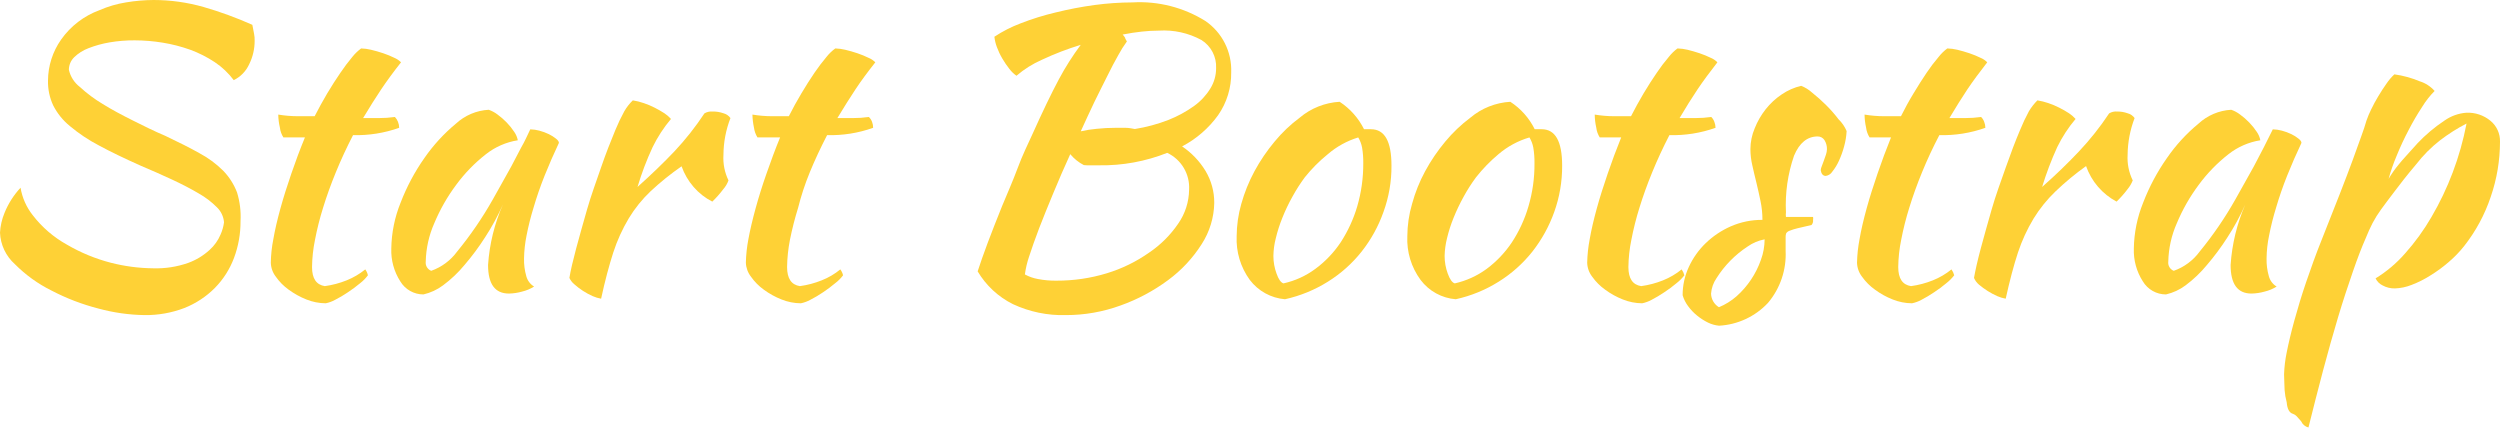
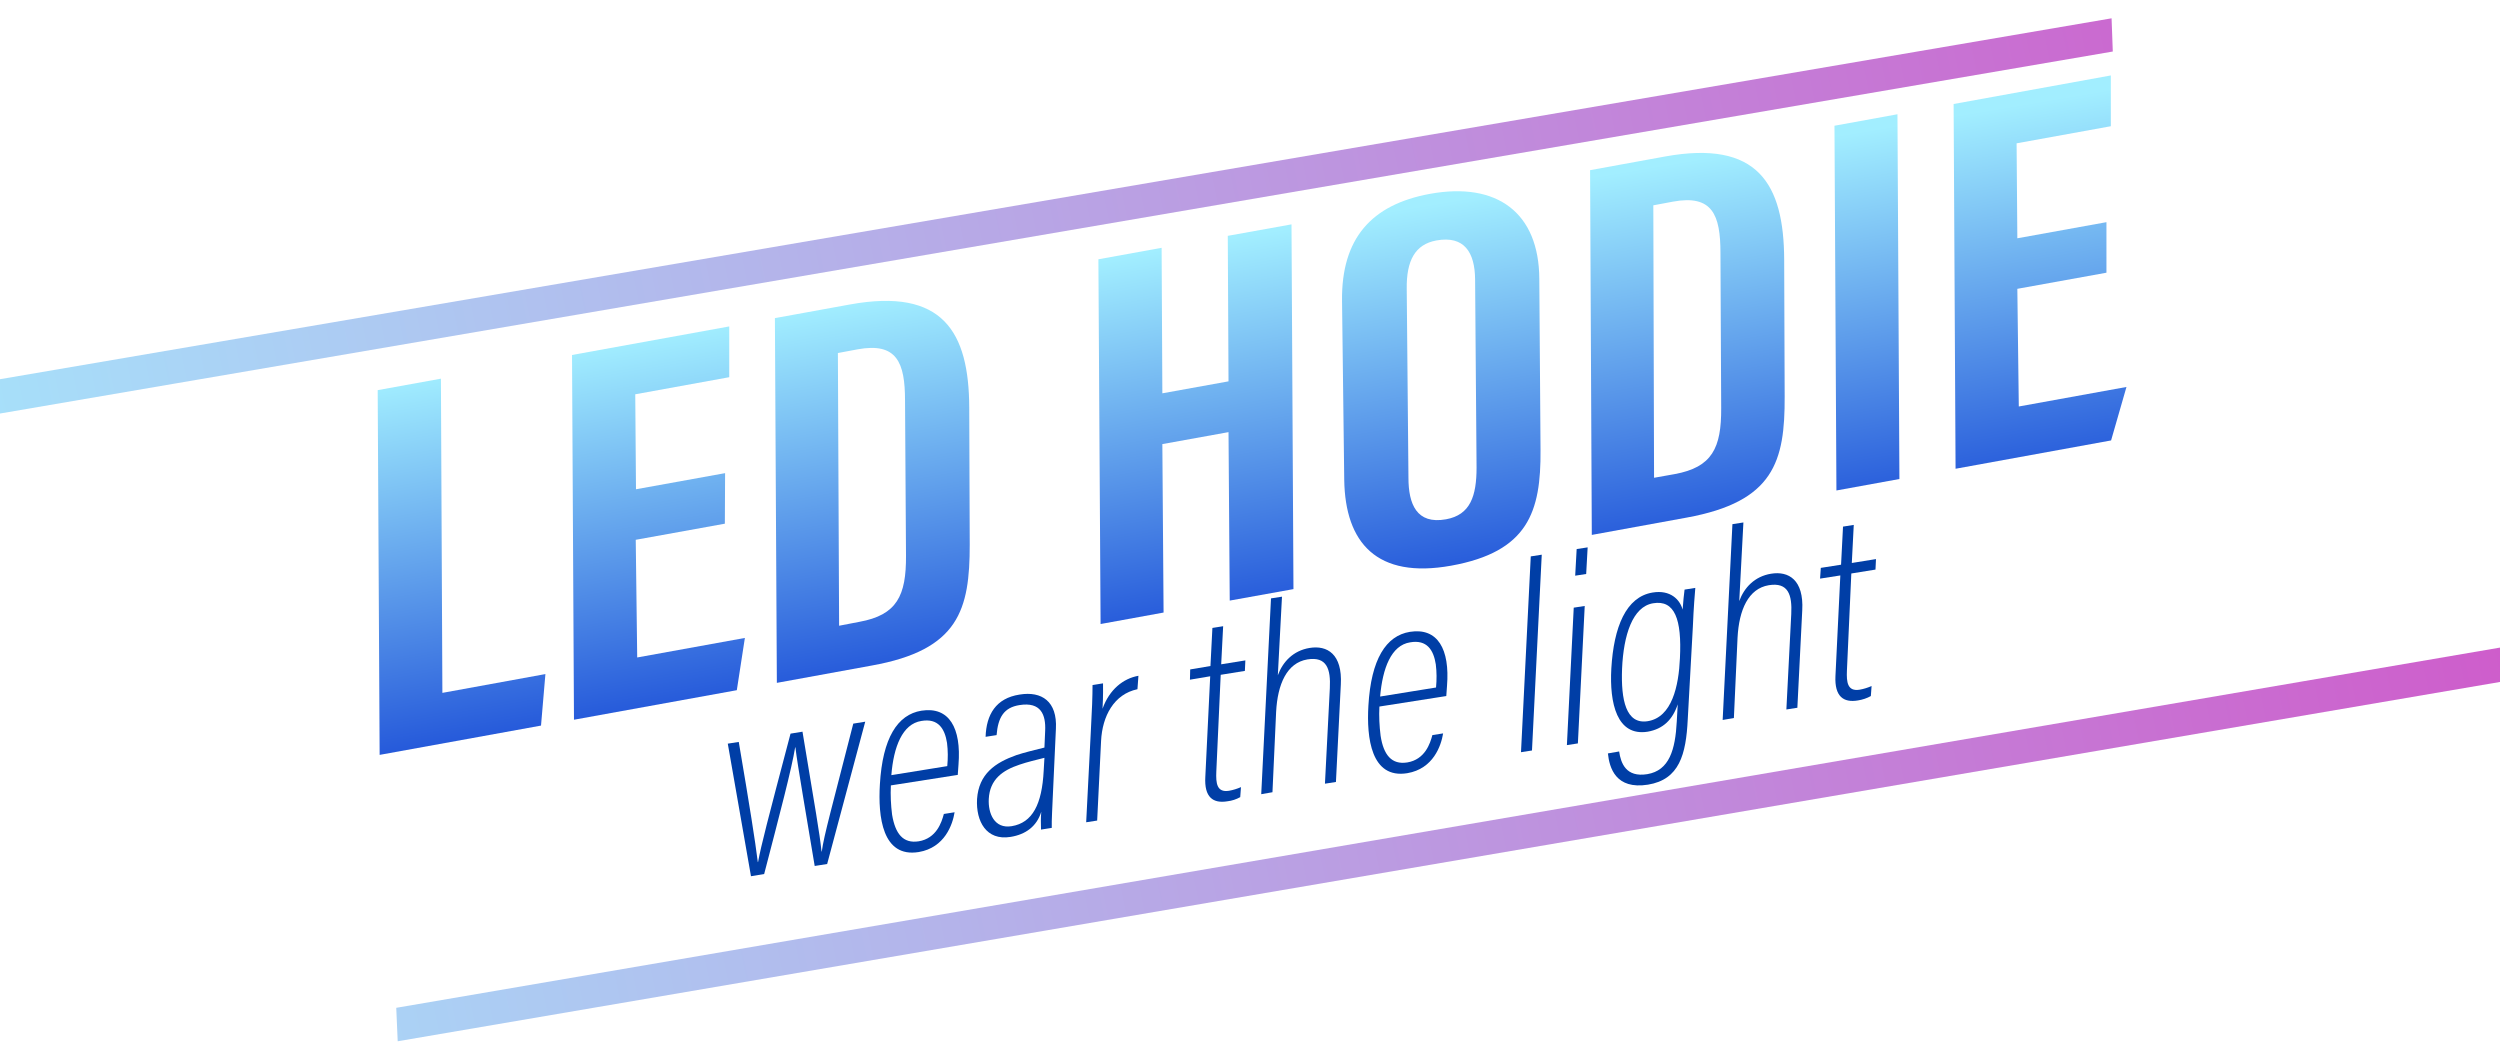
- <svg xmlns="http://www.w3.org/2000/svg" viewBox="0 0 228.66 39.08">
-   <style>.cls-1{fill:#fed136;}</style>
-   <path class="cls-1" d="M23.08,15.17c.07.4.13.68.16.83a2.66,2.66,0,0,1,.05.62,4.76,4.76,0,0,1-.51,2.18,3,3,0,0,1-1.4,1.43,7.12,7.12,0,0,0-1.73-1.64,10.8,10.8,0,0,0-2.25-1.14,14.23,14.23,0,0,0-2.53-.65,16,16,0,0,0-2.55-.21,13,13,0,0,0-2.32.19,9.91,9.91,0,0,0-1.91.53,3.79,3.79,0,0,0-1.31.83,1.61,1.61,0,0,0-.48,1.14,2.73,2.73,0,0,0,1,1.57,12.76,12.76,0,0,0,2.09,1.56c.82.51,1.74,1,2.74,1.5s2,1,3,1.42c1.2.57,2.24,1.09,3.11,1.58a9.31,9.31,0,0,1,2.16,1.59,5.83,5.83,0,0,1,1.28,2A7.5,7.5,0,0,1,22,33.12a9.43,9.43,0,0,1-.6,3.38,7.84,7.84,0,0,1-1.75,2.74,8.21,8.21,0,0,1-2.78,1.83,9.85,9.85,0,0,1-3.65.65A17,17,0,0,1,9,41.12a20,20,0,0,1-4.3-1.65,12.61,12.61,0,0,1-3.33-2.4A4.09,4.09,0,0,1,0,34.18a5.48,5.48,0,0,1,.41-1.8,7.5,7.5,0,0,1,1.47-2.31A5.49,5.49,0,0,0,3,32.59a10.14,10.14,0,0,0,3.13,2.69,15.79,15.79,0,0,0,4,1.65,16.23,16.23,0,0,0,3.87.51,8.83,8.83,0,0,0,3.23-.5,5.89,5.89,0,0,0,1.94-1.18,3.94,3.94,0,0,0,1-1.4,4,4,0,0,0,.32-1.13,2.14,2.14,0,0,0-.65-1.37,7.65,7.65,0,0,0-1.67-1.27c-.69-.41-1.5-.83-2.42-1.26s-1.88-.85-2.87-1.27c-1.48-.66-2.77-1.28-3.84-1.86a14.83,14.83,0,0,1-2.65-1.77,5.88,5.88,0,0,1-1.53-1.9,5.1,5.1,0,0,1-.47-2.26,6.57,6.57,0,0,1,1.2-3.75A7.41,7.41,0,0,1,9.1,13.83a10,10,0,0,1,2.42-.71,15.83,15.83,0,0,1,2.53-.22,16.76,16.76,0,0,1,4.57.64A34.29,34.29,0,0,1,23.08,15.17Z" transform="translate(0 -12.9)" />
-   <path class="cls-1" d="M25.92,25.47a2.16,2.16,0,0,1-.32-.9,5.75,5.75,0,0,1-.15-1.19,11.13,11.13,0,0,0,1.77.15h1.56c.36-.7.74-1.4,1.15-2.09s.82-1.32,1.21-1.89a17.57,17.57,0,0,1,1.09-1.45,4.35,4.35,0,0,1,.8-.77,4.29,4.29,0,0,1,.9.12c.37.09.74.19,1.12.32s.72.27,1,.41a1.89,1.89,0,0,1,.63.42c-.71.9-1.31,1.72-1.82,2.48s-1.06,1.64-1.65,2.62h1.44a10.58,10.58,0,0,0,1.47-.1,1.28,1.28,0,0,1,.28.44,1.5,1.5,0,0,1,.11.55,11.71,11.71,0,0,1-4.22.67c-.59,1.14-1.11,2.27-1.57,3.39s-.85,2.21-1.17,3.25a26.36,26.36,0,0,0-.74,2.94,13.17,13.17,0,0,0-.27,2.49q0,1.56,1.17,1.74a8.46,8.46,0,0,0,2-.53,6.68,6.68,0,0,0,1.7-1,1.42,1.42,0,0,1,.24.54,3.7,3.7,0,0,1-.72.73,12.51,12.51,0,0,1-1.12.83,10.47,10.47,0,0,1-1.17.69,3,3,0,0,1-.85.31,4.85,4.85,0,0,1-1.77-.35,7.38,7.38,0,0,1-1.61-.89,4.93,4.93,0,0,1-1.18-1.19,2.19,2.19,0,0,1-.46-1.29,11.94,11.94,0,0,1,.23-2.14c.15-.87.37-1.8.65-2.82s.62-2.08,1-3.19.79-2.21,1.24-3.3Z" transform="translate(0 -12.9)" />
-   <path class="cls-1" d="M48.5,24.73a3.45,3.45,0,0,1,.83.12,4.92,4.92,0,0,1,.87.32,3.48,3.48,0,0,1,.65.41q.27.21.27.39c-.47,1-.91,2-1.31,3s-.74,2-1,2.89a24.37,24.37,0,0,0-.65,2.58,11.63,11.63,0,0,0-.23,2.09,5.4,5.4,0,0,0,.21,1.64,1.58,1.58,0,0,0,.71.94,3.64,3.64,0,0,1-1.1.46,4.72,4.72,0,0,1-1.2.18c-1.28,0-1.91-.87-1.91-2.62A16.45,16.45,0,0,1,46,31.6a21.14,21.14,0,0,1-1.63,3,22.3,22.3,0,0,1-1.87,2.52A11.21,11.21,0,0,1,40.52,39a4.79,4.79,0,0,1-1.79.83,2.46,2.46,0,0,1-2.12-1.2,5.2,5.2,0,0,1-.82-3,11.6,11.6,0,0,1,.85-4.19,18.86,18.86,0,0,1,2.18-4.09,15.66,15.66,0,0,1,2.88-3.14,4.81,4.81,0,0,1,3-1.27,2.89,2.89,0,0,1,.8.43,6.43,6.43,0,0,1,.85.74,5.91,5.91,0,0,1,.69.86,2,2,0,0,1,.32.76A6.31,6.31,0,0,0,44.45,27a14.3,14.3,0,0,0-2.73,2.81,16.49,16.49,0,0,0-2,3.51,9.17,9.17,0,0,0-.78,3.5.8.8,0,0,0,.5.85,5,5,0,0,0,2.37-1.76,33.44,33.44,0,0,0,3.26-4.76l.79-1.41c.3-.52.6-1.07.91-1.63l.9-1.72C48,25.83,48.24,25.27,48.5,24.73Z" transform="translate(0 -12.9)" />
-   <path class="cls-1" d="M52.08,38.32c.11-.68.32-1.58.62-2.7s.64-2.32,1-3.58.83-2.53,1.27-3.81.89-2.42,1.31-3.43a17,17,0,0,1,.82-1.72,4.49,4.49,0,0,1,.78-1,5.82,5.82,0,0,1,1,.25,7.17,7.17,0,0,1,1,.42,10.06,10.06,0,0,1,.89.51,3,3,0,0,1,.6.52,12.47,12.47,0,0,0-1.68,2.58A26.67,26.67,0,0,0,58.31,30q1.9-1.7,3.38-3.26a26,26,0,0,0,2.74-3.47,1.24,1.24,0,0,1,.74-.17,2.8,2.8,0,0,1,1,.16,1.13,1.13,0,0,1,.64.44,9.39,9.39,0,0,0-.64,3.36,4.67,4.67,0,0,0,.46,2.34,2.52,2.52,0,0,1-.48.81,9.48,9.48,0,0,1-1,1.13A5.64,5.64,0,0,1,63.44,30a5.85,5.85,0,0,1-1.1-1.89,25,25,0,0,0-2.83,2.28,11.89,11.89,0,0,0-2,2.48A15.33,15.33,0,0,0,56.09,36c-.38,1.18-.76,2.59-1.11,4.22a3.32,3.32,0,0,1-.76-.23,6.46,6.46,0,0,1-.89-.48,6.29,6.29,0,0,1-.79-.6A1.65,1.65,0,0,1,52.08,38.32Z" transform="translate(0 -12.9)" />
-   <path class="cls-1" d="M69.28,25.47a2.31,2.31,0,0,1-.32-.9,6.42,6.42,0,0,1-.14-1.19,11.13,11.13,0,0,0,1.77.15h1.56c.35-.7.74-1.4,1.15-2.09s.81-1.32,1.2-1.89a17.48,17.48,0,0,1,1.1-1.45,4.05,4.05,0,0,1,.8-.77,4.46,4.46,0,0,1,.9.12c.37.09.74.19,1.12.32s.72.27,1,.41a1.85,1.85,0,0,1,.64.42c-.71.9-1.32,1.72-1.82,2.48s-1.06,1.64-1.65,2.62H78a10.37,10.37,0,0,0,1.47-.1,1.17,1.17,0,0,1,.29.44,1.49,1.49,0,0,1,.1.55,11.62,11.62,0,0,1-4.21.67c-.59,1.14-1.12,2.27-1.58,3.39S73.26,30.86,73,31.9a28.93,28.93,0,0,0-.75,2.94,14,14,0,0,0-.26,2.49q0,1.56,1.17,1.74a8.38,8.38,0,0,0,2-.53,6.35,6.35,0,0,0,1.7-1,1.47,1.47,0,0,1,.25.54,3.53,3.53,0,0,1-.73.73,12.33,12.33,0,0,1-1.11.83,10.47,10.47,0,0,1-1.17.69,3.1,3.1,0,0,1-.85.31,4.85,4.85,0,0,1-1.77-.35,7.16,7.16,0,0,1-1.61-.89,4.93,4.93,0,0,1-1.18-1.19,2.2,2.2,0,0,1-.47-1.29,13,13,0,0,1,.23-2.14c.16-.87.38-1.8.66-2.82s.61-2.08,1-3.19.79-2.21,1.24-3.3Z" transform="translate(0 -12.9)" />
-   <path class="cls-1" d="M112.61,19.52a6.68,6.68,0,0,1-1.2,3.92,9.49,9.49,0,0,1-3.29,2.85,7.24,7.24,0,0,1,2.14,2.24,5.61,5.61,0,0,1,.8,2.93,7.17,7.17,0,0,1-1.15,3.77,12.21,12.21,0,0,1-3.07,3.29,16.72,16.72,0,0,1-4.35,2.32,14.54,14.54,0,0,1-5,.88,10.74,10.74,0,0,1-4.84-1,7.78,7.78,0,0,1-3.23-3q.34-1.06.93-2.64c.39-1,.82-2.16,1.3-3.32s1-2.33,1.43-3.49.94-2.2,1.36-3.12c.9-2,1.7-3.67,2.41-5a24.86,24.86,0,0,1,2-3.15,26.71,26.71,0,0,0-3.54,1.36,9.33,9.33,0,0,0-2.34,1.47,2.91,2.91,0,0,1-.65-.63,8.15,8.15,0,0,1-.64-.94,6.29,6.29,0,0,1-.5-1.05,3.94,3.94,0,0,1-.23-.95,12,12,0,0,1,2.39-1.22,23.75,23.75,0,0,1,3.21-1,33.74,33.74,0,0,1,3.55-.68,26.83,26.83,0,0,1,3.49-.24,11.36,11.36,0,0,1,6.66,1.7A5.44,5.44,0,0,1,112.61,19.52ZM99.13,28a4,4,0,0,1-1.24-1c-.55,1.2-1.06,2.38-1.54,3.54s-.92,2.23-1.3,3.22-.68,1.86-.92,2.59A8.69,8.69,0,0,0,93.74,38a3.87,3.87,0,0,0,1.19.42,8.25,8.25,0,0,0,1.72.15,15.56,15.56,0,0,0,4.6-.68A13.63,13.63,0,0,0,105.11,36a9.93,9.93,0,0,0,2.65-2.64,5.53,5.53,0,0,0,1-3.11,3.51,3.51,0,0,0-2-3.37,16.2,16.2,0,0,1-6.23,1.14h-.76A3.79,3.79,0,0,1,99.13,28ZM106,15.7a14.6,14.6,0,0,0-1.57.09c-.56.06-1.14.15-1.75.27a1.33,1.33,0,0,1,.23.3c0,.1.11.21.16.33a10.77,10.77,0,0,0-.78,1.24c-.31.55-.65,1.18-1,1.9s-.77,1.51-1.19,2.39-.83,1.77-1.25,2.69a10.89,10.89,0,0,1,1.47-.23,16.47,16.47,0,0,1,1.71-.09c.31,0,.61,0,.91,0s.58.06.86.11a15.06,15.06,0,0,0,3.07-.83,10.86,10.86,0,0,0,2.35-1.28A5.48,5.48,0,0,0,110.7,21a3.51,3.51,0,0,0,.53-1.87,2.87,2.87,0,0,0-1.34-2.57A7.22,7.22,0,0,0,106,15.7Z" transform="translate(0 -12.9)" />
-   <path class="cls-1" d="M117.53,40.27a4.51,4.51,0,0,1-3.22-1.77,6.31,6.31,0,0,1-1.2-4,11,11,0,0,1,.42-2.94,14.51,14.51,0,0,1,1.21-3,16.37,16.37,0,0,1,1.84-2.71,13.15,13.15,0,0,1,2.3-2.19,6.21,6.21,0,0,1,3.65-1.45,6.4,6.4,0,0,1,2.23,2.51l.32,0,.31,0c1.26,0,1.88,1.11,1.88,3.33a12.13,12.13,0,0,1-.73,4.23,12.61,12.61,0,0,1-2,3.63,12.09,12.09,0,0,1-3.08,2.75A12.45,12.45,0,0,1,117.53,40.27Zm1.81-11.15a15.33,15.33,0,0,0-1.13,1.77,16.13,16.13,0,0,0-.92,1.93,13,13,0,0,0-.6,1.87,6.79,6.79,0,0,0-.22,1.62,4.65,4.65,0,0,0,.29,1.62c.18.52.4.82.63.89a7.68,7.68,0,0,0,2.92-1.33,9.7,9.7,0,0,0,2.31-2.42,12.49,12.49,0,0,0,1.52-3.3,13.82,13.82,0,0,0,.55-3.93,7.84,7.84,0,0,0-.11-1.45,2.8,2.8,0,0,0-.35-.92A7.71,7.71,0,0,0,121.45,27,13.82,13.82,0,0,0,119.34,29.12Z" transform="translate(0 -12.9)" />
-   <path class="cls-1" d="M133.15,40.27a4.47,4.47,0,0,1-3.22-1.77,6.25,6.25,0,0,1-1.21-4,10.62,10.62,0,0,1,.43-2.94,13.93,13.93,0,0,1,1.2-3,16.37,16.37,0,0,1,1.84-2.71,13.51,13.51,0,0,1,2.3-2.19,6.23,6.23,0,0,1,3.65-1.45,6.33,6.33,0,0,1,2.23,2.51l.32,0,.32,0c1.25,0,1.87,1.11,1.87,3.33a12.36,12.36,0,0,1-.72,4.23,12.87,12.87,0,0,1-2,3.63,12.09,12.09,0,0,1-3.08,2.75A12.39,12.39,0,0,1,133.15,40.27ZM135,29.12a15.33,15.33,0,0,0-1.13,1.77,17.83,17.83,0,0,0-.92,1.93,13,13,0,0,0-.6,1.87,7.34,7.34,0,0,0-.22,1.62,4.65,4.65,0,0,0,.29,1.62c.19.52.4.82.64.89a7.82,7.82,0,0,0,2.92-1.33,9.84,9.84,0,0,0,2.3-2.42,12.18,12.18,0,0,0,1.52-3.3,13.48,13.48,0,0,0,.55-3.93,7.84,7.84,0,0,0-.11-1.45,2.8,2.8,0,0,0-.35-.92A7.71,7.71,0,0,0,137.06,27,14.28,14.28,0,0,0,135,29.12Z" transform="translate(0 -12.9)" />
-   <path class="cls-1" d="M146.32,25.47a2.16,2.16,0,0,1-.32-.9,5.66,5.66,0,0,1-.14-1.19,10.94,10.94,0,0,0,1.77.15h1.55c.36-.7.74-1.4,1.15-2.09s.82-1.32,1.21-1.89a15.52,15.52,0,0,1,1.1-1.45,4.07,4.07,0,0,1,.79-.77,4.46,4.46,0,0,1,.91.12c.36.09.73.19,1.11.32s.72.27,1,.41a1.79,1.79,0,0,1,.63.42c-.7.9-1.31,1.72-1.82,2.48s-1.06,1.64-1.64,2.62h1.43a10.58,10.58,0,0,0,1.47-.1,1.15,1.15,0,0,1,.28.44,1.5,1.5,0,0,1,.11.55,11.67,11.67,0,0,1-4.22.67c-.59,1.14-1.11,2.27-1.57,3.39s-.85,2.21-1.17,3.25a26.36,26.36,0,0,0-.74,2.94,13.17,13.17,0,0,0-.27,2.49q0,1.56,1.17,1.74a8.46,8.46,0,0,0,2-.53,6.51,6.51,0,0,0,1.7-1,1.66,1.66,0,0,1,.25.54,4.13,4.13,0,0,1-.73.73,11.22,11.22,0,0,1-1.12.83,11.36,11.36,0,0,1-1.16.69,3.1,3.1,0,0,1-.85.31,4.85,4.85,0,0,1-1.77-.35,7.16,7.16,0,0,1-1.61-.89,5,5,0,0,1-1.19-1.19,2.19,2.19,0,0,1-.46-1.29,13,13,0,0,1,.23-2.14c.15-.87.37-1.8.65-2.82s.62-2.08,1-3.19.79-2.21,1.23-3.3Z" transform="translate(0 -12.9)" />
-   <path class="cls-1" d="M168.9,24.89a6.59,6.59,0,0,1-.23,1.4,8.34,8.34,0,0,1-.47,1.31,4.63,4.63,0,0,1-.61,1,.84.84,0,0,1-.6.39c-.26,0-.41-.2-.46-.53a1.13,1.13,0,0,1,.09-.34c.06-.15.12-.32.19-.51s.14-.38.2-.57a1.65,1.65,0,0,0,.09-.49,1.51,1.51,0,0,0-.23-.84.73.73,0,0,0-.62-.33c-.95,0-1.67.59-2.16,1.76a13.82,13.82,0,0,0-.74,5.18,1.57,1.57,0,0,0,0,.42h2.48a.85.85,0,0,1,0,.28.59.59,0,0,1-.14.46l-1.29.3a5.39,5.39,0,0,0-.73.23.59.59,0,0,0-.3.23,1,1,0,0,0-.05.33c0,.19,0,.38,0,.57s0,.42,0,.7a6.88,6.88,0,0,1-1.61,4.76,6.61,6.61,0,0,1-4.48,2.09,2.94,2.94,0,0,1-1-.28,5.19,5.19,0,0,1-1-.64,4.54,4.54,0,0,1-.83-.87,3.1,3.1,0,0,1-.5-1,6.11,6.11,0,0,1,.57-2.59,7.21,7.21,0,0,1,1.54-2.17,7.86,7.86,0,0,1,2.3-1.54,7.11,7.11,0,0,1,2.89-.59,8.42,8.42,0,0,0-.18-1.74c-.12-.57-.24-1.12-.37-1.65s-.26-1.06-.37-1.57a6.56,6.56,0,0,1-.18-1.51,4.93,4.93,0,0,1,.39-1.9,7,7,0,0,1,1-1.74,6.42,6.42,0,0,1,1.48-1.37,5.33,5.33,0,0,1,1.77-.78,3.23,3.23,0,0,1,1,.62,14.82,14.82,0,0,1,1.29,1.15,12.13,12.13,0,0,1,1.13,1.29A3.24,3.24,0,0,1,168.9,24.89ZM157.22,41a5.82,5.82,0,0,0,1.61-1,8,8,0,0,0,2.23-3.33,5.54,5.54,0,0,0,.34-1.88,4,4,0,0,0-1.56.66A9.54,9.54,0,0,0,157,38.34a2.86,2.86,0,0,0-.5,1.42A1.5,1.5,0,0,0,157.22,41Z" transform="translate(0 -12.9)" />
-   <path class="cls-1" d="M171,25.47a2.16,2.16,0,0,1-.32-.9,5.66,5.66,0,0,1-.14-1.19,10.94,10.94,0,0,0,1.77.15h1.56c.35-.7.73-1.4,1.15-2.09s.81-1.32,1.2-1.89a15.52,15.52,0,0,1,1.1-1.45,4.07,4.07,0,0,1,.79-.77,4.46,4.46,0,0,1,.91.12c.36.09.73.19,1.11.32s.72.27,1,.41a1.79,1.79,0,0,1,.63.42c-.7.9-1.31,1.72-1.82,2.48s-1.05,1.64-1.64,2.62h1.43a10.58,10.58,0,0,0,1.47-.1,1.15,1.15,0,0,1,.28.44,1.5,1.5,0,0,1,.11.55,11.66,11.66,0,0,1-4.21.67c-.6,1.14-1.12,2.27-1.58,3.39s-.85,2.21-1.17,3.25a26.36,26.36,0,0,0-.74,2.94,13.17,13.17,0,0,0-.27,2.49q0,1.56,1.17,1.74a8.46,8.46,0,0,0,2-.53,6.51,6.51,0,0,0,1.7-1,1.66,1.66,0,0,1,.25.54,4.13,4.13,0,0,1-.73.73,11.22,11.22,0,0,1-1.12.83,11.36,11.36,0,0,1-1.16.69,3.1,3.1,0,0,1-.85.31,4.85,4.85,0,0,1-1.77-.35,7.16,7.16,0,0,1-1.61-.89,5,5,0,0,1-1.19-1.19,2.19,2.19,0,0,1-.46-1.29,13,13,0,0,1,.23-2.14c.15-.87.37-1.8.65-2.82s.62-2.08,1-3.19.79-2.21,1.23-3.3Z" transform="translate(0 -12.9)" />
-   <path class="cls-1" d="M180.55,38.32c.12-.68.32-1.58.62-2.7s.64-2.32,1-3.58.83-2.53,1.28-3.81.88-2.42,1.31-3.43a17.28,17.28,0,0,1,.81-1.72,5.13,5.13,0,0,1,.78-1,6.15,6.15,0,0,1,1,.25,7.54,7.54,0,0,1,1,.42,8.8,8.8,0,0,1,.89.51,3,3,0,0,1,.6.52,12.47,12.47,0,0,0-1.68,2.58A29.42,29.42,0,0,0,186.78,30c1.28-1.13,2.4-2.22,3.38-3.26a26.08,26.08,0,0,0,2.75-3.47,1.22,1.22,0,0,1,.74-.17,2.75,2.75,0,0,1,.95.16,1.13,1.13,0,0,1,.64.44,9.61,9.61,0,0,0-.64,3.36,4.66,4.66,0,0,0,.47,2.34,3,3,0,0,1-.48.81,9.57,9.57,0,0,1-1,1.13,5.88,5.88,0,0,1-2.79-3.25A25.16,25.16,0,0,0,188,30.41a12.57,12.57,0,0,0-2,2.48A15.32,15.32,0,0,0,184.57,36c-.39,1.18-.76,2.59-1.12,4.22a3.47,3.47,0,0,1-.76-.23A7,7,0,0,1,181,38.93,1.65,1.65,0,0,1,180.55,38.32Z" transform="translate(0 -12.9)" />
-   <path class="cls-1" d="M207.88,24.73a3.45,3.45,0,0,1,.83.12,4.92,4.92,0,0,1,.87.32,3.48,3.48,0,0,1,.65.41q.27.21.27.39c-.47,1-.91,2-1.31,3s-.74,2-1,2.89a24.37,24.37,0,0,0-.65,2.58,10.79,10.79,0,0,0-.23,2.09,5.4,5.4,0,0,0,.21,1.64,1.58,1.58,0,0,0,.71.94,3.64,3.64,0,0,1-1.1.46,4.72,4.72,0,0,1-1.2.18c-1.28,0-1.91-.87-1.91-2.62a16.7,16.7,0,0,1,1.34-5.52,21.14,21.14,0,0,1-1.63,3,22.3,22.3,0,0,1-1.87,2.52A11.21,11.21,0,0,1,199.9,39a4.79,4.79,0,0,1-1.79.83,2.46,2.46,0,0,1-2.12-1.2,5.2,5.2,0,0,1-.82-3,11.6,11.6,0,0,1,.85-4.19,18.86,18.86,0,0,1,2.18-4.09,15.37,15.37,0,0,1,2.88-3.14,4.81,4.81,0,0,1,3-1.27,2.89,2.89,0,0,1,.8.43,6.43,6.43,0,0,1,.85.74,5.91,5.91,0,0,1,.69.86,2,2,0,0,1,.32.76A6.31,6.31,0,0,0,203.83,27a14.3,14.3,0,0,0-2.73,2.81,16.49,16.49,0,0,0-2,3.51,9.17,9.17,0,0,0-.78,3.5.8.8,0,0,0,.5.85,5,5,0,0,0,2.37-1.76,33.44,33.44,0,0,0,3.26-4.76l.79-1.41c.3-.52.6-1.07.91-1.63l.9-1.72C207.34,25.83,207.62,25.27,207.88,24.73Z" transform="translate(0 -12.9)" />
-   <path class="cls-1" d="M209.72,50.75c-.33-.09-.52-.45-.57-1.06a5.94,5.94,0,0,1-.19-1.1c0-.42-.05-.91-.05-1.45a11.83,11.83,0,0,1,.24-2c.17-.86.4-1.83.7-2.92s.65-2.26,1.08-3.52.89-2.54,1.41-3.84c.64-1.63,1.19-3,1.67-4.23s.86-2.23,1.18-3.1.58-1.59.78-2.16.36-1,.48-1.45a8.64,8.64,0,0,1,.42-1,13.36,13.36,0,0,1,.66-1.22c.24-.41.5-.8.76-1.17a4.92,4.92,0,0,1,.71-.83,9.44,9.44,0,0,1,2.33.64,3,3,0,0,1,1.35.88,7.92,7.92,0,0,0-1.13,1.44,23.25,23.25,0,0,0-1.24,2.12,25.29,25.29,0,0,0-1.1,2.36,17.08,17.08,0,0,0-.74,2.12,10.32,10.32,0,0,1,.92-1.31c.37-.47,1-1.12,1.73-1.95a14.22,14.22,0,0,1,2.46-2.07,4,4,0,0,1,2-.72,3.23,3.23,0,0,1,2.21.74,2.39,2.39,0,0,1,.87,1.91,15.52,15.52,0,0,1-.85,5.05,15,15,0,0,1-2.44,4.51A10.39,10.39,0,0,1,224,36.84a12.57,12.57,0,0,1-1.7,1.25,9.34,9.34,0,0,1-1.73.87,4.5,4.5,0,0,1-1.52.32,2.24,2.24,0,0,1-1.12-.27,1.36,1.36,0,0,1-.65-.65,11.69,11.69,0,0,0,2.69-2.27,20.19,20.19,0,0,0,2.42-3.34,26.61,26.61,0,0,0,1.95-4.09,27.19,27.19,0,0,0,1.26-4.46,16,16,0,0,0-2.43,1.54A12.33,12.33,0,0,0,221,27.92c-.85,1-1.52,1.87-2,2.51s-.9,1.18-1.22,1.63a10.31,10.31,0,0,0-.78,1.25c-.2.39-.42.87-.65,1.44-.33.75-.72,1.75-1.15,3s-.89,2.62-1.35,4.16-.92,3.17-1.38,4.9-.9,3.47-1.33,5.19a1,1,0,0,1-.67-.57c-.19-.21-.33-.36-.41-.46A.81.81,0,0,0,209.72,50.75Z" transform="translate(0 -12.9)" />
+ <svg xmlns="http://www.w3.org/2000/svg" version="1.1" id="Capa_1" x="0px" y="0px" viewBox="0 0 1024 432" style="enable-background:new 0 0 1024 432;" xml:space="preserve">
+   <style type="text/css">
+ 	.st0{fill:url(#SVGID_1_);}
+ 	.st1{fill:url(#SVGID_00000065057529824251282150000003178125200764661693_);}
+ 	.st2{fill:url(#SVGID_00000049190380118226523260000003892684994667039409_);}
+ 	.st3{fill:url(#SVGID_00000096748184658421370310000006779673884292541341_);}
+ 	.st4{fill:url(#SVGID_00000098904109172124367530000013371712451284974732_);}
+ 	.st5{fill:url(#SVGID_00000124847022104042838350000015395867800540558212_);}
+ 	.st6{fill:url(#SVGID_00000183234288679076903000000003113576429648273340_);}
+ 	.st7{fill:url(#SVGID_00000010309169695410818930000005259913837537723274_);}
+ 	.st8{fill:url(#SVGID_00000071525393957899937290000012140430570412745661_);}
+ 	.st9{fill:url(#SVGID_00000053538798891345195600000013202400268592186014_);}
+ 	.st10{fill:#003EA6;}
+ </style>
+   <linearGradient id="SVGID_1_" gradientUnits="userSpaceOnUse" x1="166.077" y1="326" x2="193.357" y2="164.78" gradientTransform="matrix(1 0 0 -1 0 480.7244)">
+     <stop offset="0" style="stop-color:#A2EEFF" />
+     <stop offset="1" style="stop-color:#1B4DD7" />
+   </linearGradient>
+   <path class="st0" d="M154.7,159.8l25.9-4.7l0.6,128.7l42.2-7.7l-1.8,21.1l-66.1,12L154.7,159.8z" />
+   <linearGradient id="SVGID_00000172438183416187447950000006015750363181221256_" gradientUnits="userSpaceOnUse" x1="254.257" y1="340.919" x2="281.537" y2="179.709" gradientTransform="matrix(1 0 0 -1 0 480.7244)">
+     <stop offset="0" style="stop-color:#A2EEFF" />
+     <stop offset="1" style="stop-color:#1B4DD7" />
+   </linearGradient>
+   <path style="fill:url(#SVGID_00000172438183416187447950000006015750363181221256_);" d="M296.9,214.5l-36.5,6.6l0.6,48.2l44.1-8  l-3.3,21.4l-66.7,12.1l-0.8-149.4l64.4-11.7v20.8l-38.5,7l0.3,38.9l36.5-6.6L296.9,214.5z" />
+   <linearGradient id="SVGID_00000146459778288558242740000004822705596927088808_" gradientUnits="userSpaceOnUse" x1="341.644" y1="355.709" x2="368.934" y2="194.499" gradientTransform="matrix(1 0 0 -1 0 480.7244)">
+     <stop offset="0" style="stop-color:#A2EEFF" />
+     <stop offset="1" style="stop-color:#1B4DD7" />
+   </linearGradient>
+   <path style="fill:url(#SVGID_00000146459778288558242740000004822705596927088808_);" d="M317.4,130.3l30.8-5.6  c38-6.9,48.7,11.2,48.8,42.3l0.2,56.1c0,26.6-4.4,43.1-40.1,49.5l-38.9,7.1L317.4,130.3z M343.7,256.3l8.3-1.6  c15.4-2.8,19.2-10.7,19.1-27.1l-0.4-63.5c0-15.6-3.3-24-19.5-21l-8,1.5L343.7,256.3z" />
+   <linearGradient id="SVGID_00000170999021687956527130000018040373330062388897_" gradientUnits="userSpaceOnUse" x1="477.747" y1="378.745" x2="505.027" y2="217.524" gradientTransform="matrix(1 0 0 -1 0 480.7244)">
+     <stop offset="0" style="stop-color:#A2EEFF" />
+     <stop offset="1" style="stop-color:#1B4DD7" />
+   </linearGradient>
+   <path style="fill:url(#SVGID_00000170999021687956527130000018040373330062388897_);" d="M449.9,106.2l25.9-4.7l0.3,59.6l27.1-4.9  l-0.3-59.6l26.1-4.7l0.8,149.4l-26.1,4.7l-0.5-69l-27.1,4.9l0.5,69l-25.8,4.7L449.9,106.2z" />
+   <linearGradient id="SVGID_00000132809514349005393370000010341925761974215343_" gradientUnits="userSpaceOnUse" x1="578.542" y1="395.8" x2="605.832" y2="234.59" gradientTransform="matrix(1 0 0 -1 0 480.7244)">
+     <stop offset="0" style="stop-color:#A2EEFF" />
+     <stop offset="1" style="stop-color:#1B4DD7" />
+   </linearGradient>
+   <path style="fill:url(#SVGID_00000132809514349005393370000010341925761974215343_);" d="M630.5,114.3l0.5,70  c0.2,25.4-5.1,41.7-36.6,47.4c-30.5,5.5-43.4-9.4-43.8-35.1l-0.9-73.4c-0.3-25.5,12-39.4,36-43.8C613.2,74.4,630.4,87.1,630.5,114.3  z M576.2,118.5l0.7,77.2c0,10.7,3.3,19.2,15.4,17c10-1.8,12.5-9.6,12.5-21.2l-0.6-77.1c-0.1-11-4.4-18-15.9-15.9  C579.7,100.1,576,106.6,576.2,118.5L576.2,118.5z" />
+   <linearGradient id="SVGID_00000031191119309084363710000007182939051429257123_" gradientUnits="userSpaceOnUse" x1="676.179" y1="412.326" x2="703.459" y2="251.106" gradientTransform="matrix(1 0 0 -1 0 480.7244)">
+     <stop offset="0" style="stop-color:#A2EEFF" />
+     <stop offset="1" style="stop-color:#1B4DD7" />
+   </linearGradient>
+   <path style="fill:url(#SVGID_00000031191119309084363710000007182939051429257123_);" d="M651.3,69.7l30.7-5.6  c38-6.9,48.7,11.2,48.8,42.3l0.2,56.1c0.1,26.5-4.4,43-40.1,49.5l-38.9,7.1L651.3,69.7z M677.5,195.7l8.4-1.5  c15.4-2.8,19.2-10.7,19.1-27.1l-0.3-63.5c0-15.6-3.3-24-19.5-21l-8,1.5L677.5,195.7z" />
+   <linearGradient id="SVGID_00000009553083213333925850000012354513413455109286_" gradientUnits="userSpaceOnUse" x1="753.052" y1="425.33" x2="780.332" y2="264.12" gradientTransform="matrix(1 0 0 -1 0 480.7244)">
+     <stop offset="0" style="stop-color:#A2EEFF" />
+     <stop offset="1" style="stop-color:#1B4DD7" />
+   </linearGradient>
+   <path style="fill:url(#SVGID_00000009553083213333925850000012354513413455109286_);" d="M777.2,46.8l0.8,149.4l-25.8,4.7  l-0.8-149.4L777.2,46.8z" />
+   <linearGradient id="SVGID_00000171700637482897426470000000334152917123844511_" gradientUnits="userSpaceOnUse" x1="821.335" y1="436.892" x2="848.615" y2="275.673" gradientTransform="matrix(1 0 0 -1 0 480.7244)">
+     <stop offset="0" style="stop-color:#A2EEFF" />
+     <stop offset="1" style="stop-color:#1B4DD7" />
+   </linearGradient>
+   <path style="fill:url(#SVGID_00000171700637482897426470000000334152917123844511_);" d="M862.8,111.7l-36.5,6.6l0.6,48.2l44.1-8  l-6.3,21.9L801,192l-0.8-149.4l64.4-11.7v20.8l-38.6,7l0.3,38.9l36.5-6.6L862.8,111.7z" />
+   <linearGradient id="SVGID_00000039856429111801973860000001903517608149844634_" gradientUnits="userSpaceOnUse" x1="-110.039" y1="281.227" x2="1001.101" y2="509.407" gradientTransform="matrix(1 0 0 -1 0 480.7244)">
+     <stop offset="0" style="stop-color:#A2EEFF" />
+     <stop offset="1" style="stop-color:#D057C9" />
+   </linearGradient>
+   <polygon style="fill:url(#SVGID_00000039856429111801973860000001903517608149844634_);" points="864.9,7.5 -11,157.2 -7.7,170.7   865.4,21.1 " />
+   <linearGradient id="SVGID_00000033329302915939249850000013015089460286743448_" gradientUnits="userSpaceOnUse" x1="-42.95" y1="3.759" x2="1068.2" y2="231.939" gradientTransform="matrix(1 0 0 -1 0 480.7244)">
+     <stop offset="0" style="stop-color:#A2EEFF" />
+     <stop offset="1" style="stop-color:#D057C9" />
+   </linearGradient>
+   <polygon style="fill:url(#SVGID_00000033329302915939249850000013015089460286743448_);" points="162.9,426.5 1038.8,276.8   1035.4,263.3 162.3,412.8 " />
+   <path class="st10" d="M302.6,303.9c4.5,26.5,6.7,40.4,7.8,49.2h0.1c1.3-7,3.8-16.6,13.3-52.6l4.9-0.8c5.3,32.1,7,41.3,7.8,49.1h0.1  c0.9-6.7,4.2-18.3,12.9-52.4l4.9-0.8l-15.6,58.3l-5.1,0.8c-3.2-19.5-7.1-41.5-7.9-48.6h-0.1c-1.4,8.7-6.4,27.7-12.7,51.9l-5.4,0.9  l-9.5-54.3L302.6,303.9z" />
+   <path class="st10" d="M364.9,321.7c-0.2,4,0,8,0.5,12c1.3,7.8,4.5,11.9,10.9,10.9c7.3-1.2,9.4-7.8,10.3-11.2l4.4-0.7  c-0.8,5-4,14.5-14.7,16.3c-14.9,2.4-16.7-14.5-15.9-27.7c1.1-19,7.2-28.6,17-30.2c11.4-1.8,16.4,7.1,15.2,22.1l-0.3,4.2L364.9,321.7  z M388,313.8c0.3-3.2,0.3-6.3-0.1-9.5c-0.9-5.8-3.6-10.2-10.5-9c-7.8,1.2-11.4,10.7-12.3,22.2L388,313.8z" />
+   <path class="st10" d="M431.2,326.8c-0.1,2.8-0.5,9.5-0.4,12.3l-4.4,0.7c-0.1-2.4-0.1-4.9,0.1-7.3c-1.8,5.9-6.3,9.3-12.6,10.3  c-9.9,1.6-14.2-6.4-13.7-15.5c0.7-10.3,7.4-14.9,16.1-18c3.6-1.2,7.6-2.1,11.5-3.1l0.3-6.9c0.3-6.5-1.7-11.9-10.5-10.5  c-6.4,1-8.8,5-9.4,12.3l-4.5,0.7c0.3-9.1,4.2-15.8,13.9-17.3c9.1-1.5,15.5,2.8,14.9,14L431.2,326.8z M427.8,310.4  c-3.5,0.9-7,1.7-10.2,2.8c-6.9,2.3-12.2,6-12.6,14.1c-0.3,5.7,2.2,12.3,9.4,11.1c8.5-1.4,12.4-8.9,13.1-22.8L427.8,310.4z" />
+   <path class="st10" d="M446.8,299.6c0.5-8.8,0.7-14.6,0.7-19l4.3-0.7c0,1.6,0.1,4.8-0.2,10.4c2.8-7.9,8.5-12.4,14.7-13.5l-0.4,5.5  c-9.6,2-14.4,11-14.9,21.2l-1.6,32.6l-4.5,0.7L446.8,299.6z" />
+   <path class="st10" d="M487.5,274.2l8.3-1.4l0.8-15.6l4.4-0.7l-0.8,15.6l9.9-1.6l-0.2,4.3l-9.9,1.6l-1.8,39.7  c-0.2,4.7,0.2,8.6,5.2,7.8c1.7-0.3,3.3-0.8,4.9-1.5l-0.3,4.1c-1.6,0.9-3.4,1.5-5.2,1.7c-5.9,1-9.6-1.6-9.1-10l2-41.2l-8.3,1.4  L487.5,274.2z" />
+   <path class="st10" d="M525.1,244.4l-1.7,32.2c2-5.5,6.3-10.1,13-11.2c7.2-1.2,13.5,2.5,12.8,15l-2,39.9l-4.5,0.7l2-39.1  c0.4-7.8-1.2-13.1-9.2-11.8c-8.4,1.4-12.2,10.1-12.8,21.5l-1.5,32.9l-4.6,0.8l4-80.2L525.1,244.4z" />
+   <path class="st10" d="M565,289.4c-0.2,4,0,8,0.5,12c1.2,7.8,4.5,11.9,10.9,10.9c7.3-1.2,9.4-7.8,10.3-11.2l4.4-0.7  c-0.8,5-4,14.5-14.7,16.3c-14.8,2.4-16.7-14.5-15.9-27.7c1.1-19,7.2-28.6,17-30.2c11.4-1.8,16.4,7.1,15.2,22.1l-0.3,4.2L565,289.4z   M588.2,281.6c0.3-3.2,0.3-6.3-0.1-9.5c-0.9-5.8-3.6-10.2-10.5-9c-7.8,1.2-11.3,10.7-12.3,22.2L588.2,281.6z" />
+   <path class="st10" d="M623,308.1l4-80.2l4.5-0.7l-4,80.2L623,308.1z" />
+   <path class="st10" d="M644.6,248.9l4.5-0.7l-2.8,56.3l-4.5,0.7L644.6,248.9z M645.8,224.9l4.5-0.7l-0.6,10.9l-4.5,0.7L645.8,224.9z" />
+   <path class="st10" d="M691.3,294.7c-0.7,14.3-3.4,24.6-16.3,26.7c-13.2,2.1-15.8-6.9-16.4-12.8l4.6-0.8c0.7,4.8,2.8,10.7,11.5,9.3  c9.1-1.5,11.5-10.1,12.1-21.5l0.4-7.1c-2.1,6.3-6,10.1-12.3,11.2c-12.6,2-15.7-11.6-14.9-25.9c1-17,6-29.3,16.9-31.1  c7.3-1.2,11.2,2.9,12.3,7c0.2-2.9,0.6-6.9,0.8-8.2l4.4-0.7c-0.2,2.2-0.7,8.4-1,15.8L691.3,294.7z M664.4,273.9  c-0.5,12.8,1.6,22.9,10.5,21.5c10-1.6,12.7-14.5,13.2-25.8c0.8-15.9-2.1-24-11-22.5C668.7,248.5,665,260.1,664.4,273.9z" />
+   <path class="st10" d="M714.1,214l-1.7,32.2c2-5.5,6.3-10.1,13-11.2c7.2-1.2,13.5,2.5,12.8,15l-2,39.9l-4.5,0.7l2-39.1  c0.4-7.8-1.2-13.1-9.2-11.8c-8.4,1.4-12.2,10.1-12.8,21.5l-1.5,32.9l-4.6,0.8l4-80.2L714.1,214z" />
+   <path class="st10" d="M745.8,232.6l8.3-1.3l0.8-15.6l4.4-0.7l-0.8,15.6l9.9-1.6l-0.2,4.3l-9.9,1.6l-1.8,39.8  c-0.2,4.7,0.2,8.6,5.2,7.8c1.7-0.3,3.3-0.8,4.9-1.5l-0.3,4.1c-1.6,0.9-3.4,1.5-5.3,1.8c-5.9,1-9.6-1.6-9.2-10l2-41.2l-8.3,1.3  L745.8,232.6z" />
</svg>
